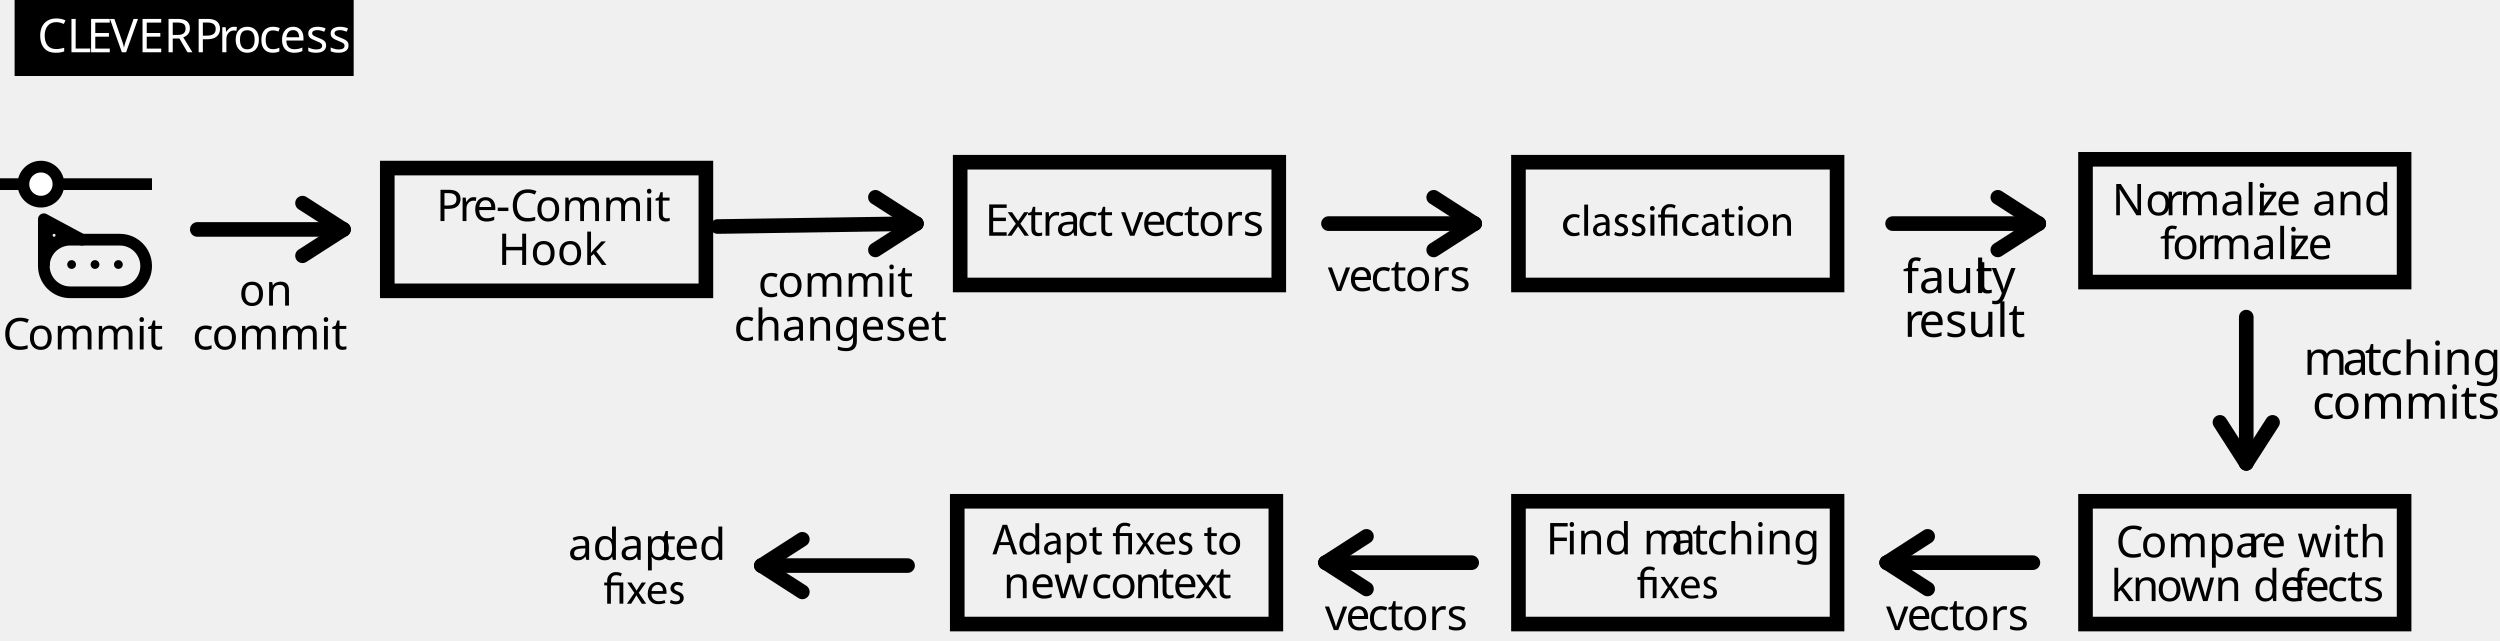
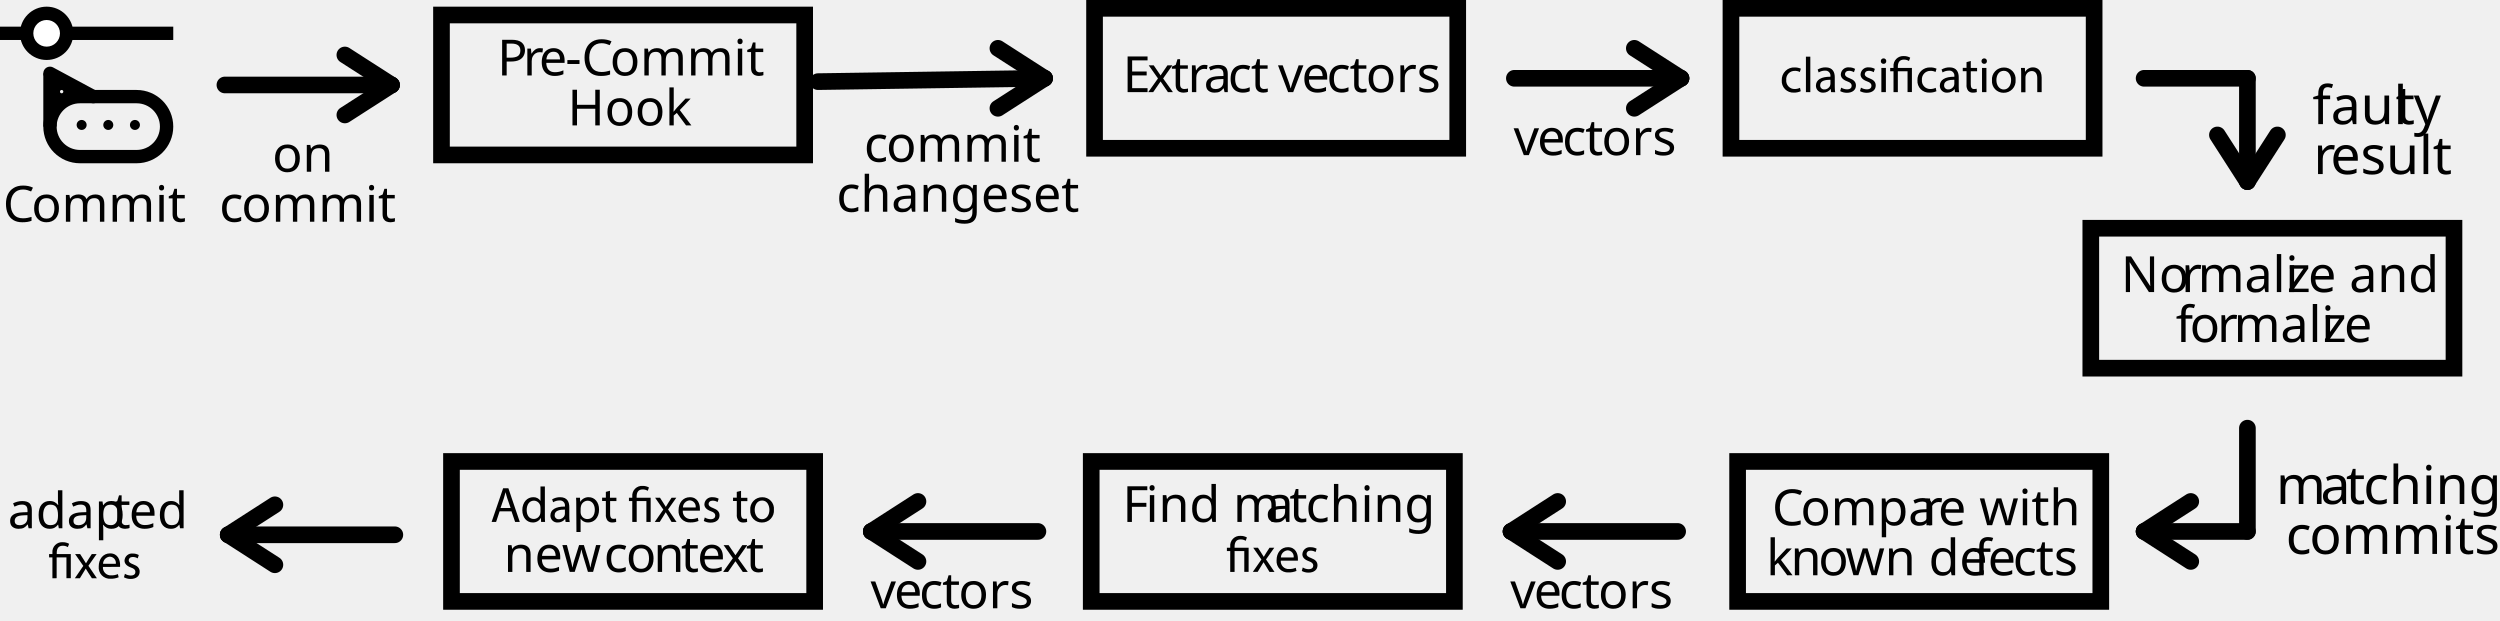
- <svg xmlns="http://www.w3.org/2000/svg" viewBox="0 0 855.31 219.3">
+ <svg xmlns="http://www.w3.org/2000/svg" viewBox="0 0 750.31 186.3">
  <defs>
-     <style>.cls-1,.cls-3,.cls-6{fill:none;stroke:#000;stroke-miterlimit:10;}.cls-1,.cls-3{stroke-width:4px;}.cls-2,.cls-23{fill:#fff;}.cls-3,.cls-6{stroke-linecap:round;}.cls-4{font-size:15px;}.cls-20,.cls-23,.cls-4,.cls-42{font-family:MyriadPro-Regular, Myriad Pro;}.cls-5{letter-spacing:-0.01em;}.cls-6{stroke-width:5px;}.cls-7{letter-spacing:-0.01em;}.cls-8{letter-spacing:-0.02em;}.cls-9{letter-spacing:-0.01em;}.cls-10{letter-spacing:0.03em;}.cls-11{letter-spacing:0.01em;}.cls-12{letter-spacing:-0.01em;}.cls-13{letter-spacing:-0.01em;}.cls-14{letter-spacing:0.01em;}.cls-15{letter-spacing:0em;}.cls-16{letter-spacing:0.01em;}.cls-17{letter-spacing:0em;}.cls-18{letter-spacing:-0.01em;}.cls-19{letter-spacing:0em;}.cls-20,.cls-23,.cls-42{font-size:16px;}.cls-21{letter-spacing:0.01em;}.cls-22{letter-spacing:-0.01em;}.cls-24{letter-spacing:-0.01em;}.cls-25{letter-spacing:-0.01em;}.cls-26{letter-spacing:0em;}.cls-27{letter-spacing:-0.01em;}.cls-28{letter-spacing:0em;}.cls-29{letter-spacing:-0.01em;}.cls-30{letter-spacing:-0.01em;}.cls-31{letter-spacing:0em;}.cls-32{letter-spacing:0em;}.cls-33{letter-spacing:0em;}.cls-34{letter-spacing:-0.01em;}.cls-35{letter-spacing:-0.01em;}.cls-36{letter-spacing:-0.01em;}.cls-37{letter-spacing:0.02em;}.cls-38{letter-spacing:-0.01em;}.cls-39{letter-spacing:0.01em;}.cls-40{letter-spacing:0em;}.cls-41{letter-spacing:-0.01em;}.cls-42{letter-spacing:-0.01em;}.cls-43{letter-spacing:0em;}.cls-44{letter-spacing:-0.03em;}.cls-45{letter-spacing:0em;}.cls-46{letter-spacing:0.01em;}.cls-47{letter-spacing:0em;}</style>
+     <style>.cls-1,.cls-3,.cls-6{fill:none;stroke:#000;stroke-miterlimit:10;}.cls-1,.cls-3{stroke-width:4px;}.cls-2{fill:#fff;}.cls-3,.cls-6{stroke-linecap:round;}.cls-4{font-size:15px;}.cls-20,.cls-37,.cls-4{font-family:MyriadPro-Regular, Myriad Pro;}.cls-5{letter-spacing:-0.01em;}.cls-6{stroke-width:5px;}.cls-7{letter-spacing:-0.01em;}.cls-8{letter-spacing:-0.02em;}.cls-9{letter-spacing:-0.01em;}.cls-10{letter-spacing:0.03em;}.cls-11{letter-spacing:0.01em;}.cls-12{letter-spacing:-0.01em;}.cls-13{letter-spacing:-0.01em;}.cls-14{letter-spacing:0.01em;}.cls-15{letter-spacing:0em;}.cls-16{letter-spacing:0.01em;}.cls-17{letter-spacing:0em;}.cls-18{letter-spacing:-0.01em;}.cls-19{letter-spacing:0em;}.cls-20,.cls-37{font-size:16px;}.cls-21{letter-spacing:0.01em;}.cls-22{letter-spacing:-0.01em;}.cls-23{letter-spacing:0em;}.cls-24{letter-spacing:-0.01em;}.cls-25{letter-spacing:-0.01em;}.cls-26{letter-spacing:0em;}.cls-27{letter-spacing:0em;}.cls-28{letter-spacing:0em;}.cls-29{letter-spacing:-0.01em;}.cls-30{letter-spacing:-0.01em;}.cls-31{letter-spacing:-0.01em;}.cls-32{letter-spacing:0.02em;}.cls-33{letter-spacing:-0.01em;}.cls-34{letter-spacing:0.01em;}.cls-35{letter-spacing:0em;}.cls-36{letter-spacing:-0.01em;}.cls-37{letter-spacing:-0.01em;}.cls-38{letter-spacing:0em;}.cls-39{letter-spacing:-0.03em;}.cls-40{letter-spacing:0em;}.cls-41{letter-spacing:0.01em;}.cls-42{letter-spacing:0em;}</style>
  </defs>
  <g id="Layer_2" data-name="Layer 2">
    <g id="Layer_3" data-name="Layer 3">
-       <line class="cls-1" y1="63" x2="52" y2="63" />
-       <path class="cls-2" d="M14,69a6,6,0,1,1,6-6,6,6,0,0,1-6,6" />
-       <path d="M14,59a4,4,0,1,1-4,4,4,4,0,0,1,4-4m0-4a8,8,0,1,0,8,8,8,8,0,0,0-8-8" />
-       <path d="M41,84a7,7,0,0,1,0,14H24a7,7,0,0,1,0-14H41m0-4H24a11,11,0,0,0,0,22H41a11,11,0,0,0,0-22" />
-       <line class="cls-1" x1="15" y1="91" x2="15" y2="75" />
-       <line class="cls-3" x1="15" y1="75" x2="28" y2="82" />
-       <circle class="cls-1" cx="18.5" cy="80.5" r="1.5" />
-       <path d="M40.5,89A1.5,1.5,0,1,0,42,90.5,1.5,1.5,0,0,0,40.5,89" />
-       <path d="M32.5,89A1.5,1.5,0,1,0,34,90.5,1.5,1.5,0,0,0,32.5,89" />
-       <path d="M24.5,89A1.5,1.5,0,1,0,26,90.5,1.5,1.5,0,0,0,24.5,89" />
-       <text class="cls-4" transform="translate(0.87 119.55)">
+       <line class="cls-1" y1="10" x2="52" y2="10" />
+       <path class="cls-2" d="M14,16a6,6,0,1,1,6-6,6,6,0,0,1-6,6" />
+       <path d="M14,6a4,4,0,1,1-4,4,4,4,0,0,1,4-4m0-4a8,8,0,1,0,8,8,8,8,0,0,0-8-8" />
+       <path d="M41,31a7,7,0,0,1,0,14H24a7,7,0,0,1,0-14H41m0-4H24a11,11,0,0,0,0,22H41a11,11,0,0,0,0-22" />
+       <line class="cls-1" x1="15" y1="38" x2="15" y2="22" />
+       <line class="cls-3" x1="15" y1="22" x2="28" y2="29" />
+       <circle class="cls-1" cx="18.5" cy="27.5" r="1.5" />
+       <path d="M40.5,36A1.5,1.5,0,1,0,42,37.5,1.5,1.5,0,0,0,40.5,36" />
+       <path d="M32.5,36A1.5,1.5,0,1,0,34,37.5,1.5,1.5,0,0,0,32.5,36" />
+       <path d="M24.5,36A1.5,1.5,0,1,0,26,37.5,1.5,1.5,0,0,0,24.5,36" />
+       <text class="cls-4" transform="translate(0.87 66.55)">
        <tspan class="cls-5">C</tspan>
        <tspan x="8.55" y="0">ommit</tspan>
      </text>
-       <path d="M239,97H135V60H239Zm5-42H130v47H244Z" />
-       <line class="cls-6" x1="117.5" y1="78.5" x2="67.5" y2="78.5" />
-       <line class="cls-6" x1="103.5" y1="69.5" x2="117.5" y2="78.5" />
-       <line class="cls-6" x1="103.5" y1="87.5" x2="117.5" y2="78.5" />
-       <text class="cls-4" transform="translate(81.72 104.55)">on </text>
-       <text class="cls-4" transform="translate(65.82 119.55)">
+       <path d="M239,44H135V7H239Zm5-42H130V49H244Z" />
+       <line class="cls-6" x1="117.5" y1="25.5" x2="67.5" y2="25.5" />
+       <line class="cls-6" x1="103.5" y1="16.5" x2="117.5" y2="25.5" />
+       <line class="cls-6" x1="103.5" y1="34.5" x2="117.5" y2="25.5" />
+       <text class="cls-4" transform="translate(81.72 51.55)">on </text>
+       <text class="cls-4" transform="translate(65.82 66.55)">
        <tspan class="cls-7">c</tspan>
        <tspan x="6.63" y="0">ommit</tspan>
      </text>
-       <text class="cls-4" transform="translate(149.25 75.64)">
+       <text class="cls-4" transform="translate(149.25 22.64)">
        <tspan class="cls-8">P</tspan>
        <tspan class="cls-9" x="7.74" y="0">r</tspan>
        <tspan class="cls-10" x="12.51" y="0">e</tspan>
        <tspan class="cls-11" x="20.44" y="0">-</tspan>
        <tspan class="cls-12" x="25.26" y="0">C</tspan>
        <tspan x="33.79" y="0">ommit </tspan>
      </text>
-       <text class="cls-4" transform="translate(170.36 90.64)">Hook</text>
-       <path d="M435,95H331V58H435Zm5-42H326v47H440Z" />
-       <line class="cls-6" x1="313.5" y1="76.5" x2="245.5" y2="77.5" />
-       <line class="cls-6" x1="299.5" y1="67.5" x2="313.5" y2="76.5" />
-       <line class="cls-6" x1="299.5" y1="85.5" x2="313.5" y2="76.5" />
-       <text class="cls-4" transform="translate(259.32 101.55)">
+       <text class="cls-4" transform="translate(170.36 37.64)">Hook</text>
+       <path d="M435,42H331V5H435Zm5-42H326V47H440Z" />
+       <line class="cls-6" x1="313.5" y1="23.5" x2="245.5" y2="24.5" />
+       <line class="cls-6" x1="299.5" y1="14.5" x2="313.5" y2="23.5" />
+       <line class="cls-6" x1="299.5" y1="32.5" x2="313.5" y2="23.5" />
+       <text class="cls-4" transform="translate(259.32 48.55)">
        <tspan class="cls-13">c</tspan>
        <tspan x="6.65" y="0">ommit </tspan>
      </text>
-       <text class="cls-4" transform="translate(251.04 116.55)">changeset</text>
-       <text class="cls-4" transform="translate(336.97 80.65)">E<tspan class="cls-14" x="7.38" y="0">x</tspan>
+       <text class="cls-4" transform="translate(251.04 63.55)">changeset</text>
+       <text class="cls-4" transform="translate(336.97 27.65)">E<tspan class="cls-14" x="7.38" y="0">x</tspan>
        <tspan x="14.5" y="0">t</tspan>
        <tspan class="cls-15" x="19.47" y="0">r</tspan>
        <tspan x="24.31" y="0">a</tspan>
        <tspan class="cls-16" x="31.54" y="0">c</tspan>
        <tspan class="cls-17" x="38.44" y="0">t </tspan>
        <tspan class="cls-18" x="46.59" y="0">v</tspan>
        <tspan class="cls-17" x="53.67" y="0">e</tspan>
        <tspan class="cls-14" x="61.18" y="0">c</tspan>
        <tspan class="cls-13" x="68.08" y="0">t</tspan>
        <tspan class="cls-17" x="72.97" y="0">ors</tspan>
      </text>
-       <path d="M626,95H522V58H626Zm5-42H517v47H631Z" />
-       <line class="cls-6" x1="504.5" y1="76.5" x2="454.5" y2="76.5" />
-       <line class="cls-6" x1="490.5" y1="67.5" x2="504.5" y2="76.5" />
-       <line class="cls-6" x1="490.5" y1="85.5" x2="504.5" y2="76.5" />
-       <text class="cls-4" transform="translate(454.28 99.55)">
+       <path d="M626,42H522V5H626Zm5-42H517V47H631Z" />
+       <line class="cls-6" x1="504.5" y1="23.5" x2="454.5" y2="23.5" />
+       <line class="cls-6" x1="490.5" y1="14.5" x2="504.5" y2="23.5" />
+       <line class="cls-6" x1="490.5" y1="32.5" x2="504.5" y2="23.5" />
+       <text class="cls-4" transform="translate(454.28 46.55)">
        <tspan class="cls-18">v</tspan>
        <tspan class="cls-17" x="7.08" y="0">e</tspan>
        <tspan class="cls-16" x="14.59" y="0">c</tspan>
        <tspan class="cls-19" x="21.49" y="0">t</tspan>
        <tspan x="26.38" y="0">ors</tspan>
      </text>
-       <path d="M540.45,80.38a4.87,4.87,0,0,1-2.08.42,3.46,3.46,0,0,1-3.62-3.71,3.69,3.69,0,0,1,3.9-3.85,4.42,4.42,0,0,1,1.83.37l-.3,1a3.08,3.08,0,0,0-1.53-.34,2.74,2.74,0,0,0,0,5.46,3.75,3.75,0,0,0,1.61-.36ZM542,70h1.32V80.65H542Zm7.55,10.65-.1-.92h-.05a2.69,2.69,0,0,1-2.22,1.08A2.06,2.06,0,0,1,545,78.73c0-1.76,1.55-2.72,4.36-2.7v-.15a1.5,1.5,0,0,0-1.65-1.68,3.6,3.6,0,0,0-1.89.54l-.3-.87a4.5,4.5,0,0,1,2.38-.65c2.22,0,2.76,1.52,2.76,3v2.72a10.26,10.26,0,0,0,.12,1.74Zm-.19-3.71c-1.44,0-3.08.23-3.08,1.64a1.17,1.17,0,0,0,1.25,1.26,1.8,1.8,0,0,0,1.75-1.22,1.2,1.2,0,0,0,.08-.42Zm3.22,2.36a3.51,3.51,0,0,0,1.74.52c1,0,1.41-.48,1.41-1.08s-.37-1-1.35-1.33c-1.3-.47-1.91-1.19-1.91-2.06a2.23,2.23,0,0,1,2.5-2.13,3.6,3.6,0,0,1,1.78.45l-.33,1a2.81,2.81,0,0,0-1.48-.42c-.78,0-1.22.45-1.22,1s.44.87,1.38,1.23c1.26.48,1.91,1.11,1.91,2.19,0,1.28-1,2.18-2.72,2.18a4.15,4.15,0,0,1-2-.5Zm5.94,0a3.51,3.51,0,0,0,1.74.52c1,0,1.41-.48,1.41-1.08s-.37-1-1.35-1.33c-1.3-.47-1.92-1.19-1.92-2.06a2.24,2.24,0,0,1,2.51-2.13,3.6,3.6,0,0,1,1.78.45l-.33,1a2.81,2.81,0,0,0-1.48-.42c-.78,0-1.22.45-1.22,1s.44.87,1.38,1.23c1.26.48,1.91,1.11,1.91,2.19,0,1.28-1,2.18-2.72,2.18a4.15,4.15,0,0,1-2-.5Zm7.59-8a.77.77,0,0,1-.84.81.78.78,0,0,1-.79-.81.8.8,0,0,1,.82-.83A.78.78,0,0,1,566.11,71.35Zm-1.47,9.3V73.39H566v7.26Zm3.65,0V74.39h-1v-1h1V73a2.91,2.91,0,0,1,3.16-3.17,3.65,3.65,0,0,1,1.85.48l-.38,1a2.71,2.71,0,0,0-1.53-.42c-1.39,0-1.8,1-1.8,2.13v.36h4.22v7.26H572.5V74.39h-2.91v6.26Zm12.88-.27a4.83,4.83,0,0,1-2.08.42,3.46,3.46,0,0,1-3.62-3.71,3.69,3.69,0,0,1,3.9-3.85,4.42,4.42,0,0,1,1.83.37l-.3,1a3.05,3.05,0,0,0-1.53-.34,2.74,2.74,0,0,0,0,5.46,3.84,3.84,0,0,0,1.62-.36Zm5.57.27-.11-.92h0a2.72,2.72,0,0,1-2.22,1.08,2.06,2.06,0,0,1-2.22-2.08c0-1.76,1.56-2.72,4.36-2.7v-.15a1.49,1.49,0,0,0-1.65-1.68,3.63,3.63,0,0,0-1.89.54l-.3-.87a4.51,4.51,0,0,1,2.39-.65c2.22,0,2.76,1.52,2.76,3v2.72a10.26,10.26,0,0,0,.12,1.74Zm-.2-3.71c-1.44,0-3.07.23-3.07,1.64a1.17,1.17,0,0,0,1.24,1.26,1.81,1.81,0,0,0,1.76-1.22,1.48,1.48,0,0,0,.07-.42Zm4.94-5.64v2.09h1.89v1h-1.89v3.92c0,.9.25,1.41,1,1.41a3.13,3.13,0,0,0,.76-.09l.06,1a3.32,3.32,0,0,1-1.17.18,1.82,1.82,0,0,1-1.42-.56,2.66,2.66,0,0,1-.51-1.89v-4h-1.13v-1h1.13V71.65Zm4.84,0a.77.77,0,0,1-.84.81.78.78,0,0,1-.79-.81.8.8,0,0,1,.82-.83A.78.78,0,0,1,596.32,71.35Zm-1.47,9.3V73.39h1.32v7.26ZM604.93,77a3.55,3.55,0,0,1-3.61,3.85,3.45,3.45,0,0,1-3.48-3.73,3.55,3.55,0,0,1,3.6-3.86A3.44,3.44,0,0,1,604.93,77Zm-5.76.07c0,1.59.92,2.79,2.21,2.79s2.2-1.18,2.2-2.82c0-1.23-.61-2.79-2.17-2.79S599.17,75.65,599.17,77Zm7.43-1.68c0-.75,0-1.36-.06-2h1.17l.07,1.2h0a2.67,2.67,0,0,1,2.4-1.37c1,0,2.57.6,2.57,3.09v4.34h-1.32V76.46c0-1.17-.44-2.14-1.68-2.14a1.94,1.94,0,0,0-1.86,2v4.37H606.6Z" />
-       <line class="cls-6" x1="697.5" y1="76.5" x2="647.5" y2="76.5" />
-       <line class="cls-6" x1="683.5" y1="67.5" x2="697.5" y2="76.5" />
-       <line class="cls-6" x1="683.5" y1="85.5" x2="697.5" y2="76.5" />
-       <text class="cls-20" transform="translate(651.02 100.26)">faul<tspan class="cls-21" x="24.98" y="0">t</tspan>
+       <path d="M540.45,27.38a4.87,4.87,0,0,1-2.08.42,3.46,3.46,0,0,1-3.62-3.71,3.69,3.69,0,0,1,3.9-3.85,4.42,4.42,0,0,1,1.83.37l-.3,1a3.08,3.08,0,0,0-1.53-.34A2.51,2.51,0,0,0,536.09,24a2.49,2.49,0,0,0,2.52,2.72,3.75,3.75,0,0,0,1.61-.36ZM542,17h1.32V27.65H542Zm7.55,10.65-.1-.92h-.05a2.69,2.69,0,0,1-2.22,1.08A2.06,2.06,0,0,1,545,25.73c0-1.76,1.55-2.72,4.36-2.7v-.15a1.5,1.5,0,0,0-1.65-1.68,3.6,3.6,0,0,0-1.89.54l-.3-.87a4.5,4.5,0,0,1,2.38-.65c2.22,0,2.76,1.52,2.76,3v2.72a10.26,10.26,0,0,0,.12,1.74Zm-.19-3.71c-1.44,0-3.08.23-3.08,1.64a1.17,1.17,0,0,0,1.25,1.26,1.8,1.8,0,0,0,1.75-1.22,1.2,1.2,0,0,0,.08-.42Zm3.22,2.36a3.51,3.51,0,0,0,1.74.52c1,0,1.41-.48,1.41-1.08s-.37-1-1.35-1.33c-1.3-.47-1.91-1.19-1.91-2.06a2.23,2.23,0,0,1,2.5-2.13,3.6,3.6,0,0,1,1.78.45l-.33,1a2.81,2.81,0,0,0-1.48-.42c-.78,0-1.22.45-1.22,1s.44.87,1.38,1.23c1.26.48,1.91,1.11,1.91,2.19,0,1.28-1,2.18-2.72,2.18a4.15,4.15,0,0,1-2-.5Zm5.94,0a3.51,3.51,0,0,0,1.74.52c1,0,1.41-.48,1.41-1.08s-.37-1-1.35-1.33c-1.3-.47-1.92-1.19-1.92-2.06a2.24,2.24,0,0,1,2.51-2.13,3.6,3.6,0,0,1,1.78.45l-.33,1a2.81,2.81,0,0,0-1.48-.42c-.78,0-1.22.45-1.22,1s.44.87,1.38,1.23c1.26.48,1.91,1.11,1.91,2.19,0,1.28-1,2.18-2.72,2.18a4.15,4.15,0,0,1-2-.5Zm7.59-7.95a.77.77,0,0,1-.84.81.78.78,0,0,1-.79-.81.8.8,0,0,1,.82-.83A.78.78,0,0,1,566.11,18.35Zm-1.47,9.3V20.39H566v7.26Zm3.65,0V21.39h-1v-1h1V20a2.91,2.91,0,0,1,3.16-3.17,3.65,3.65,0,0,1,1.85.48l-.38,1a2.71,2.71,0,0,0-1.53-.42c-1.39,0-1.8,1-1.8,2.13v.36h4.22v7.26H572.5V21.39h-2.91v6.26Zm12.88-.27a4.83,4.83,0,0,1-2.08.42,3.46,3.46,0,0,1-3.62-3.71,3.69,3.69,0,0,1,3.9-3.85,4.42,4.42,0,0,1,1.83.37l-.3,1a3.05,3.05,0,0,0-1.53-.34A2.51,2.51,0,0,0,576.81,24a2.49,2.49,0,0,0,2.52,2.72,3.84,3.84,0,0,0,1.62-.36Zm5.57.27-.11-.92h0a2.72,2.72,0,0,1-2.22,1.08,2.06,2.06,0,0,1-2.22-2.08c0-1.76,1.56-2.72,4.36-2.7v-.15a1.49,1.49,0,0,0-1.65-1.68,3.63,3.63,0,0,0-1.89.54l-.3-.87a4.51,4.51,0,0,1,2.39-.65c2.22,0,2.76,1.52,2.76,3v2.72a10.26,10.26,0,0,0,.12,1.74Zm-.2-3.71c-1.44,0-3.07.23-3.07,1.64a1.17,1.17,0,0,0,1.24,1.26,1.81,1.81,0,0,0,1.76-1.22,1.48,1.48,0,0,0,.07-.42Zm4.94-5.64v2.09h1.89v1h-1.89v3.92c0,.9.25,1.41,1,1.41a3.13,3.13,0,0,0,.76-.09l.06,1a3.32,3.32,0,0,1-1.17.18,1.82,1.82,0,0,1-1.42-.56,2.66,2.66,0,0,1-.51-1.89v-4h-1.13v-1h1.13V18.65Zm4.84.05a.77.77,0,0,1-.84.81.78.78,0,0,1-.79-.81.8.8,0,0,1,.82-.83A.78.78,0,0,1,596.32,18.35Zm-1.47,9.3V20.39h1.32v7.26ZM604.93,24a3.55,3.55,0,0,1-3.61,3.85,3.45,3.45,0,0,1-3.48-3.73,3.55,3.55,0,0,1,3.6-3.86A3.44,3.44,0,0,1,604.93,24Zm-5.76.07c0,1.59.92,2.79,2.21,2.79s2.2-1.18,2.2-2.82c0-1.23-.61-2.79-2.17-2.79S599.17,22.65,599.17,24Zm7.43-1.68c0-.75,0-1.36-.06-2h1.17l.07,1.2h0a2.67,2.67,0,0,1,2.4-1.37c1,0,2.57.6,2.57,3.09v4.34h-1.32V23.46c0-1.17-.44-2.14-1.68-2.14a1.94,1.94,0,0,0-1.86,2v4.37H606.6Z" />
+       <text class="cls-20" transform="translate(694.02 37.26)">faul<tspan class="cls-21" x="24.98" y="0">t</tspan>
        <tspan x="30.4" y="0">y </tspan>
      </text>
-       <text class="cls-20" transform="translate(651.34 115.25)">
+       <text class="cls-20" transform="translate(694.34 52.25)">
        <tspan class="cls-22">r</tspan>
        <tspan x="5.09" y="0">esult</tspan>
      </text>
-       <rect x="5" width="116" height="26" />
-       <text class="cls-23" transform="translate(12.79 17.89)">CL<tspan class="cls-21" x="16.83" y="0">E</tspan>
-         <tspan x="24.83" y="0">VER </tspan>
-         <tspan class="cls-24" x="53.63" y="0">P</tspan>
-         <tspan class="cls-25" x="61.9" y="0">r</tspan>
-         <tspan class="cls-26" x="66.97" y="0">o</tspan>
-         <tspan class="cls-27" x="75.76" y="0">c</tspan>
-         <tspan class="cls-26" x="82.83" y="0">ess</tspan>
-       </text>
-       <path d="M820,94H716V57H820Zm5-42H711V99H825Z" />
-       <text class="cls-4" transform="translate(722.56 73.65)">No<tspan class="cls-28" x="18.1" y="0">r</tspan>
+       <path d="M734,108H630V71H734Zm5-42H625v47H739Z" />
+       <text class="cls-4" transform="translate(636.56 87.65)">No<tspan class="cls-23" x="18.1" y="0">r</tspan>
        <tspan x="23.05" y="0">mali</tspan>
-         <tspan class="cls-29" x="49.84" y="0">z</tspan>
+         <tspan class="cls-24" x="49.84" y="0">z</tspan>
        <tspan x="56.16" y="0">e and </tspan>
      </text>
-       <text class="cls-4" transform="translate(739 88.65)">
-         <tspan class="cls-30">f</tspan>
-         <tspan class="cls-31" x="4.2" y="0">o</tspan>
-         <tspan class="cls-32" x="12.43" y="0">r</tspan>
-         <tspan class="cls-33" x="17.4" y="0">mali</tspan>
-         <tspan class="cls-34" x="44.19" y="0">z</tspan>
+       <text class="cls-4" transform="translate(653 102.65)">
+         <tspan class="cls-25">f</tspan>
+         <tspan class="cls-26" x="4.2" y="0">o</tspan>
+         <tspan class="cls-27" x="12.43" y="0">r</tspan>
+         <tspan class="cls-28" x="17.4" y="0">mali</tspan>
+         <tspan class="cls-29" x="44.19" y="0">z</tspan>
        <tspan x="50.52" y="0">e</tspan>
      </text>
-       <path d="M820,211H716V174H820Zm5-42H711v47H825Z" />
-       <text class="cls-4" transform="translate(723.83 190.65)">
-         <tspan class="cls-35">C</tspan>
+       <path d="M628,178H524V141H628Zm5-42H519v47H633Z" />
+       <text class="cls-4" transform="translate(531.83 157.65)">
+         <tspan class="cls-30">C</tspan>
        <tspan x="8.55" y="0">ompa</tspan>
-         <tspan class="cls-36" x="45.06" y="0">r</tspan>
-         <tspan class="cls-33" x="49.83" y="0">e with </tspan>
+         <tspan class="cls-31" x="45.06" y="0">r</tspan>
+         <tspan class="cls-28" x="49.83" y="0">e with </tspan>
      </text>
-       <text class="cls-4" transform="translate(722.11 205.65)">
-         <tspan class="cls-37">k</tspan>
+       <text class="cls-4" transform="translate(530.11 172.65)">
+         <tspan class="cls-32">k</tspan>
        <tspan x="7.29" y="0">n</tspan>
-         <tspan class="cls-38" x="15.62" y="0">o</tspan>
+         <tspan class="cls-33" x="15.62" y="0">o</tspan>
        <tspan x="23.76" y="0">wn de</tspan>
-         <tspan class="cls-30" x="62.28" y="0">f</tspan>
+         <tspan class="cls-25" x="62.28" y="0">f</tspan>
        <tspan x="66.48" y="0">e</tspan>
-         <tspan class="cls-39" x="73.99" y="0">c</tspan>
+         <tspan class="cls-34" x="73.99" y="0">c</tspan>
        <tspan x="80.91" y="0">ts</tspan>
      </text>
-       <line class="cls-6" x1="768.5" y1="158.5" x2="768.5" y2="108.5" />
-       <line class="cls-6" x1="777.5" y1="144.5" x2="768.5" y2="158.5" />
-       <line class="cls-6" x1="759.5" y1="144.5" x2="768.5" y2="158.5" />
-       <text class="cls-20" transform="translate(788.1 128.26)">m<tspan class="cls-40" x="13.34" y="0">a</tspan>
-         <tspan class="cls-41" x="20.99" y="0">t</tspan>
+       <text class="cls-20" transform="translate(683.1 151.26)">m<tspan class="cls-35" x="13.34" y="0">a</tspan>
+         <tspan class="cls-36" x="20.99" y="0">t</tspan>
        <tspan x="26.21" y="0">ching </tspan>
      </text>
-       <text class="cls-42" transform="translate(791.04 143.25)">c<tspan class="cls-43" x="7.07" y="0">ommits</tspan>
+       <text class="cls-37" transform="translate(686.04 166.25)">c<tspan class="cls-38" x="7.07" y="0">ommits</tspan>
      </text>
-       <path d="M626,211H522V174H626Zm5-42H517v47H631Z" />
-       <text class="cls-4" transform="translate(528.9 189.65)">
-         <tspan class="cls-44">F</tspan>
+       <path d="M434,178H330V141H434Zm5-42H325v47H439Z" />
+       <text class="cls-4" transform="translate(336.9 156.65)">
+         <tspan class="cls-39">F</tspan>
        <tspan x="6.92" y="0">ind m</tspan>
-         <tspan class="cls-45" x="42.9" y="0">a</tspan>
+         <tspan class="cls-40" x="42.9" y="0">a</tspan>
        <tspan class="cls-19" x="50.08" y="0">t</tspan>
        <tspan x="54.97" y="0">ching </tspan>
      </text>
-       <path d="M561.22,204.65v-6.26h-1v-1h1V197a2.92,2.92,0,0,1,3.17-3.17,3.61,3.61,0,0,1,1.84.48l-.37,1a2.76,2.76,0,0,0-1.53-.42c-1.4,0-1.8,1-1.8,2.13v.36h4.21v7.26h-1.3v-6.26h-2.91v6.26Zm8.33-7.26,1,1.56c.27.4.5.78.74,1.18h0c.24-.43.48-.81.72-1.2l1-1.54h1.43l-2.48,3.51,2.55,3.75h-1.5L572,203c-.29-.42-.53-.82-.78-1.26h0c-.24.44-.5.83-.77,1.26l-1.05,1.64H568l2.58-3.71-2.46-3.55Zm6.84,3.87a2.33,2.33,0,0,0,2.49,2.52,4.71,4.71,0,0,0,2-.38l.23.95a5.89,5.89,0,0,1-2.41.45,3.37,3.37,0,0,1-3.57-3.66c0-2.19,1.29-3.92,3.4-3.92,2.37,0,3,2.09,3,3.42a4.15,4.15,0,0,1,0,.62Zm3.87-.95a1.88,1.88,0,0,0-1.83-2.14,2.19,2.19,0,0,0-2,2.14Zm2.73,3a3.51,3.51,0,0,0,1.74.52c1,0,1.41-.48,1.41-1.08s-.38-1-1.35-1.33c-1.31-.47-1.92-1.19-1.92-2.06a2.23,2.23,0,0,1,2.5-2.13,3.64,3.64,0,0,1,1.79.45l-.33,1a2.85,2.85,0,0,0-1.49-.42c-.78,0-1.21.45-1.21,1s.43.87,1.38,1.23c1.26.48,1.9,1.11,1.9,2.19,0,1.28-1,2.18-2.71,2.18a4.13,4.13,0,0,1-2-.5Z" />
-       <line class="cls-6" x1="645.5" y1="192.5" x2="695.5" y2="192.5" />
-       <line class="cls-6" x1="659.5" y1="201.5" x2="645.5" y2="192.5" />
-       <line class="cls-6" x1="659.5" y1="183.5" x2="645.5" y2="192.5" />
-       <text class="cls-4" transform="translate(645.27 215.55)">
+       <path d="M369.22,171.65v-6.26h-1v-1h1V164a2.92,2.92,0,0,1,3.17-3.17,3.61,3.61,0,0,1,1.84.48l-.37,1a2.76,2.76,0,0,0-1.53-.42c-1.4,0-1.8,1-1.8,2.13v.36h4.21v7.26h-1.3v-6.26h-2.91v6.26Zm8.33-7.26,1,1.56c.27.4.5.78.74,1.18h0c.24-.43.48-.81.72-1.2l1-1.54h1.43l-2.48,3.51,2.55,3.75h-1.5L380,170c-.29-.42-.53-.82-.78-1.26h0c-.24.44-.5.83-.77,1.26l-1,1.64H376l2.58-3.71-2.46-3.55Zm6.84,3.87a2.33,2.33,0,0,0,2.49,2.52,4.71,4.71,0,0,0,2-.38l.23.95a5.89,5.89,0,0,1-2.41.45,3.37,3.37,0,0,1-3.57-3.66c0-2.19,1.29-3.92,3.4-3.92,2.37,0,3,2.09,3,3.42a4.15,4.15,0,0,1,0,.62Zm3.87-.95a1.88,1.88,0,0,0-1.83-2.14,2.19,2.19,0,0,0-2,2.14Zm2.73,3a3.51,3.51,0,0,0,1.74.52c1,0,1.41-.48,1.41-1.08s-.38-1-1.35-1.33c-1.31-.47-1.92-1.19-1.92-2.06a2.23,2.23,0,0,1,2.5-2.13,3.64,3.64,0,0,1,1.79.45l-.33,1a2.85,2.85,0,0,0-1.49-.42c-.78,0-1.21.45-1.21,1s.43.87,1.38,1.23c1.26.48,1.9,1.11,1.9,2.19,0,1.28-1,2.18-2.71,2.18a4.13,4.13,0,0,1-2-.5Z" />
+       <line class="cls-6" x1="453.5" y1="159.5" x2="503.5" y2="159.5" />
+       <line class="cls-6" x1="467.5" y1="168.5" x2="453.5" y2="159.5" />
+       <line class="cls-6" x1="467.5" y1="150.5" x2="453.5" y2="159.5" />
+       <text class="cls-4" transform="translate(453.27 182.55)">
        <tspan class="cls-9">v</tspan>
        <tspan x="7.08" y="0">e</tspan>
-         <tspan class="cls-46" x="14.59" y="0">c</tspan>
+         <tspan class="cls-41" x="14.59" y="0">c</tspan>
        <tspan class="cls-13" x="21.5" y="0">t</tspan>
-         <tspan class="cls-31" x="26.38" y="0">ors</tspan>
+         <tspan class="cls-26" x="26.38" y="0">ors</tspan>
      </text>
-       <path d="M434,211H330V174H434Zm5-42H325v47H439Z" />
-       <path d="M341.94,186.47l-1.05,3.18h-1.35L343,179.54h1.58L348,189.65h-1.4l-1.08-3.18Zm3.31-1-1-2.91c-.22-.66-.37-1.26-.52-1.85h0c-.15.6-.32,1.22-.51,1.83l-1,2.93ZM355.53,179v8.77c0,.65,0,1.38.06,1.88H354.4l-.06-1.26h0a2.67,2.67,0,0,1-2.47,1.42c-1.76,0-3.11-1.48-3.11-3.69,0-2.41,1.49-3.9,3.26-3.9a2.44,2.44,0,0,1,2.19,1.11h0V179Zm-1.32,6.34a2.57,2.57,0,0,0-.06-.55,2,2,0,0,0-1.91-1.53c-1.36,0-2.17,1.2-2.17,2.8s.72,2.69,2.14,2.69a2,2,0,0,0,1.94-1.58,2.56,2.56,0,0,0,.06-.57Zm7.53,4.31-.11-.92h0a2.72,2.72,0,0,1-2.22,1.08,2.06,2.06,0,0,1-2.22-2.08c0-1.76,1.56-2.72,4.36-2.7v-.15a1.49,1.49,0,0,0-1.65-1.68,3.63,3.63,0,0,0-1.89.54l-.3-.87a4.51,4.51,0,0,1,2.39-.65c2.22,0,2.76,1.52,2.76,3v2.72a10.26,10.26,0,0,0,.12,1.74Zm-.2-3.71c-1.44,0-3.07.23-3.07,1.64a1.17,1.17,0,0,0,1.24,1.26,1.81,1.81,0,0,0,1.76-1.22,1.48,1.48,0,0,0,.07-.42Zm3.41-1.18c0-.93,0-1.68-.06-2.37h1.18l.06,1.24h0a2.87,2.87,0,0,1,2.58-1.41c1.76,0,3.08,1.49,3.08,3.69,0,2.61-1.59,3.9-3.3,3.9a2.56,2.56,0,0,1-2.24-1.14h0v4H365Zm1.3,1.93a2.87,2.87,0,0,0,.06.54,2,2,0,0,0,2,1.55c1.4,0,2.21-1.14,2.21-2.81,0-1.45-.77-2.7-2.16-2.7a2.12,2.12,0,0,0-2,1.64,2.34,2.34,0,0,0-.09.54Zm8.82-6.39v2.09H377v1h-1.89v3.92c0,.9.26,1.41,1,1.41a3.22,3.22,0,0,0,.77-.09l.06,1a3.37,3.37,0,0,1-1.17.18,1.84,1.84,0,0,1-1.43-.56,2.71,2.71,0,0,1-.51-1.89v-4h-1.12v-1h1.12v-1.74Zm6.69,9.35v-6.26h-1v-1h1V182a2.92,2.92,0,0,1,3.17-3.17,3.61,3.61,0,0,1,1.84.48l-.37,1a2.76,2.76,0,0,0-1.53-.42c-1.4,0-1.8,1-1.8,2.13v.36h4.21v7.26H386v-6.26h-2.91v6.26Zm8.33-7.26,1,1.56c.27.4.5.78.74,1.18h0c.24-.43.48-.81.72-1.2l1-1.54h1.42l-2.47,3.51,2.55,3.75h-1.5L392.58,188c-.29-.42-.53-.82-.78-1.26h0c-.24.44-.5.83-.77,1.26L390,189.65H388.5l2.58-3.71-2.46-3.55Zm6.83,3.87a2.33,2.33,0,0,0,2.49,2.52,4.73,4.73,0,0,0,2-.38l.23.95a5.91,5.91,0,0,1-2.42.45,3.37,3.37,0,0,1-3.57-3.66c0-2.19,1.29-3.92,3.41-3.92,2.37,0,3,2.09,3,3.42a4.15,4.15,0,0,1-.05.62Zm3.87-.95a1.87,1.87,0,0,0-1.83-2.14,2.18,2.18,0,0,0-2,2.14Zm2.73,3a3.51,3.51,0,0,0,1.74.52c1,0,1.41-.48,1.41-1.08s-.37-1-1.35-1.33c-1.3-.47-1.92-1.19-1.92-2.06a2.24,2.24,0,0,1,2.51-2.13,3.6,3.6,0,0,1,1.78.45l-.33,1a2.81,2.81,0,0,0-1.48-.42c-.78,0-1.22.45-1.22,1s.44.87,1.38,1.23c1.26.48,1.91,1.11,1.91,2.19,0,1.28-1,2.18-2.72,2.18a4.15,4.15,0,0,1-2-.5Zm10.89-8v2.09h1.89v1h-1.89v3.92c0,.9.26,1.41,1,1.41a3.22,3.22,0,0,0,.77-.09l.06,1a3.37,3.37,0,0,1-1.17.18,1.84,1.84,0,0,1-1.43-.56,2.71,2.71,0,0,1-.51-1.89v-4H412v-1h1.12v-1.74Zm9.86,5.66a3.55,3.55,0,0,1-3.62,3.85,3.45,3.45,0,0,1-3.48-3.73,3.55,3.55,0,0,1,3.6-3.86A3.44,3.44,0,0,1,424.27,186Zm-5.76.07c0,1.59.91,2.79,2.2,2.79s2.21-1.18,2.21-2.82c0-1.23-.62-2.79-2.18-2.79S418.51,184.65,418.51,186Z" />
-       <text class="cls-4" transform="translate(343.18 204.65)">new <tspan class="cls-19" x="30.06" y="0">c</tspan>
+       <path d="M242,178H138V141H242Zm5-42H133v47H247Z" />
+       <path d="M149.94,153.47l-1.05,3.18h-1.35L151,146.54h1.58L156,156.65h-1.4l-1.08-3.18Zm3.31-1-1-2.91c-.22-.66-.37-1.26-.52-1.85h0c-.15.6-.32,1.22-.51,1.83l-1,2.93ZM163.53,146v8.77c0,.65,0,1.38.06,1.88H162.4l-.06-1.26h0a2.67,2.67,0,0,1-2.47,1.42c-1.76,0-3.11-1.48-3.11-3.69,0-2.41,1.49-3.9,3.26-3.9a2.44,2.44,0,0,1,2.19,1.11h0V146Zm-1.32,6.34a2.57,2.57,0,0,0-.06-.55,2,2,0,0,0-1.91-1.53c-1.36,0-2.17,1.2-2.17,2.8s.72,2.69,2.14,2.69a2,2,0,0,0,1.94-1.58,2.56,2.56,0,0,0,.06-.57Zm7.53,4.31-.11-.92h0a2.72,2.72,0,0,1-2.22,1.08,2.06,2.06,0,0,1-2.22-2.08c0-1.76,1.56-2.72,4.36-2.7v-.15a1.49,1.49,0,0,0-1.65-1.68,3.63,3.63,0,0,0-1.89.54l-.3-.87a4.51,4.51,0,0,1,2.39-.65c2.22,0,2.76,1.52,2.76,3v2.72a10.26,10.26,0,0,0,.12,1.74Zm-.2-3.71c-1.44,0-3.07.23-3.07,1.64a1.17,1.17,0,0,0,1.24,1.26,1.81,1.81,0,0,0,1.76-1.22,1.48,1.48,0,0,0,.07-.42Zm3.41-1.18c0-.93,0-1.68-.06-2.37h1.18l.06,1.24h0a2.87,2.87,0,0,1,2.58-1.41c1.76,0,3.08,1.49,3.08,3.69,0,2.61-1.59,3.9-3.3,3.9a2.56,2.56,0,0,1-2.24-1.14h0v4H173Zm1.3,1.93a2.87,2.87,0,0,0,.06.54,2,2,0,0,0,2,1.55c1.4,0,2.21-1.14,2.21-2.81,0-1.45-.77-2.7-2.16-2.7a2.12,2.12,0,0,0-2,1.64,2.34,2.34,0,0,0-.09.54Zm8.82-6.39v2.09H185v1h-1.89v3.92c0,.9.26,1.41,1,1.41a3.22,3.22,0,0,0,.77-.09l.06,1a3.37,3.37,0,0,1-1.17.18,1.84,1.84,0,0,1-1.43-.56,2.71,2.71,0,0,1-.51-1.89v-4h-1.12v-1h1.12v-1.74Zm6.69,9.35v-6.26h-1v-1h1V149a2.92,2.92,0,0,1,3.17-3.17,3.61,3.61,0,0,1,1.84.48l-.37,1a2.76,2.76,0,0,0-1.53-.42c-1.4,0-1.8,1-1.8,2.13v.36h4.21v7.26H194v-6.26h-2.91v6.26Zm8.33-7.26,1,1.56c.27.4.5.78.74,1.18h0c.24-.43.48-.81.72-1.2l1-1.54h1.42l-2.47,3.51,2.55,3.75h-1.5L200.58,155c-.29-.42-.53-.82-.78-1.26h0c-.24.44-.5.83-.77,1.26L198,156.65H196.5l2.58-3.71-2.46-3.55Zm6.83,3.87a2.33,2.33,0,0,0,2.49,2.52,4.73,4.73,0,0,0,2-.38l.23.95a5.91,5.91,0,0,1-2.42.45,3.37,3.37,0,0,1-3.57-3.66c0-2.19,1.29-3.92,3.41-3.92,2.37,0,3,2.09,3,3.42a4.15,4.15,0,0,1,0,.62Zm3.87-.95a1.87,1.87,0,0,0-1.83-2.14,2.18,2.18,0,0,0-2,2.14Zm2.73,3a3.51,3.51,0,0,0,1.74.52c1,0,1.41-.48,1.41-1.08s-.37-1-1.35-1.33c-1.3-.47-1.92-1.19-1.92-2.06a2.24,2.24,0,0,1,2.51-2.13,3.6,3.6,0,0,1,1.78.45l-.33,1a2.81,2.81,0,0,0-1.48-.42c-.78,0-1.22.45-1.22,1s.44.87,1.38,1.23c1.26.48,1.91,1.11,1.91,2.19,0,1.28-1,2.18-2.72,2.18a4.15,4.15,0,0,1-2-.5Zm10.89-8v2.09h1.89v1h-1.89v3.92c0,.9.26,1.41,1,1.41a3.22,3.22,0,0,0,.77-.09l.06,1a3.37,3.37,0,0,1-1.17.18,1.84,1.84,0,0,1-1.43-.56,2.71,2.71,0,0,1-.51-1.89v-4H220v-1h1.12v-1.74Zm9.86,5.66a3.55,3.55,0,0,1-3.62,3.85,3.45,3.45,0,0,1-3.48-3.73,3.55,3.55,0,0,1,3.6-3.86A3.44,3.44,0,0,1,232.27,153Zm-5.76.07c0,1.59.91,2.79,2.2,2.79s2.21-1.18,2.21-2.82c0-1.23-.62-2.79-2.18-2.79S226.51,151.65,226.51,153Z" />
+       <text class="cls-4" transform="translate(151.18 171.65)">new <tspan class="cls-19" x="30.06" y="0">c</tspan>
        <tspan x="36.7" y="0">o</tspan>
        <tspan class="cls-15" x="44.94" y="0">n</tspan>
        <tspan class="cls-19" x="53.2" y="0">t</tspan>
-         <tspan class="cls-47" x="58.09" y="0">e</tspan>
-         <tspan class="cls-39" x="65.58" y="0">x</tspan>
+         <tspan class="cls-42" x="58.09" y="0">e</tspan>
+         <tspan class="cls-34" x="65.58" y="0">x</tspan>
        <tspan x="72.72" y="0">t</tspan>
      </text>
-       <line class="cls-6" x1="453.5" y1="192.5" x2="503.5" y2="192.5" />
-       <line class="cls-6" x1="467.5" y1="201.5" x2="453.5" y2="192.5" />
-       <line class="cls-6" x1="467.5" y1="183.5" x2="453.5" y2="192.5" />
-       <text class="cls-4" transform="translate(453.28 215.55)">
+       <line class="cls-6" x1="261.5" y1="159.5" x2="311.5" y2="159.5" />
+       <line class="cls-6" x1="275.5" y1="168.5" x2="261.5" y2="159.5" />
+       <line class="cls-6" x1="275.5" y1="150.5" x2="261.5" y2="159.5" />
+       <text class="cls-4" transform="translate(261.28 182.55)">
        <tspan class="cls-18">v</tspan>
        <tspan class="cls-17" x="7.08" y="0">e</tspan>
        <tspan class="cls-16" x="14.59" y="0">c</tspan>
        <tspan class="cls-19" x="21.49" y="0">t</tspan>
        <tspan x="26.38" y="0">ors</tspan>
      </text>
-       <line class="cls-6" x1="260.5" y1="193.5" x2="310.5" y2="193.5" />
-       <line class="cls-6" x1="274.5" y1="202.5" x2="260.5" y2="193.5" />
-       <line class="cls-6" x1="274.5" y1="184.5" x2="260.5" y2="193.5" />
-       <text class="cls-4" transform="translate(194.35 191.55)">adap<tspan class="cls-13" x="31.45" y="0">t</tspan>
+       <line class="cls-6" x1="68.5" y1="160.5" x2="118.5" y2="160.5" />
+       <line class="cls-6" x1="82.5" y1="169.5" x2="68.5" y2="160.5" />
+       <line class="cls-6" x1="82.5" y1="151.5" x2="68.5" y2="160.5" />
+       <text class="cls-4" transform="translate(2.35 158.55)">adap<tspan class="cls-13" x="31.45" y="0">t</tspan>
        <tspan class="cls-17" x="36.34" y="0">ed </tspan>
      </text>
-       <path d="M207.73,206.55v-6.26h-1v-1h1v-.39a2.91,2.91,0,0,1,3.16-3.17,3.65,3.65,0,0,1,1.85.48l-.38,1a2.71,2.71,0,0,0-1.53-.42c-1.39,0-1.8,1-1.8,2.13v.36h4.22v7.26h-1.31v-6.26H209v6.26Zm8.32-7.26,1,1.56c.27.4.49.78.73,1.18h.05c.24-.43.48-.81.72-1.2l1-1.54H221l-2.47,3.51,2.55,3.75h-1.5l-1.07-1.64c-.28-.42-.52-.82-.78-1.26h0c-.24.44-.49.83-.76,1.26l-1.05,1.64h-1.46l2.58-3.71-2.46-3.55Zm6.84,3.87a2.33,2.33,0,0,0,2.49,2.52,4.73,4.73,0,0,0,2-.38l.23.95a5.91,5.91,0,0,1-2.42.45,3.37,3.37,0,0,1-3.57-3.66c0-2.19,1.29-3.92,3.41-3.92,2.37,0,3,2.09,3,3.42a4.15,4.15,0,0,1,0,.62Zm3.87-.95a1.87,1.87,0,0,0-1.83-2.14,2.18,2.18,0,0,0-2,2.14Zm2.73,3a3.51,3.51,0,0,0,1.74.52c1,0,1.41-.48,1.41-1.08s-.37-1-1.35-1.33c-1.3-.47-1.92-1.19-1.92-2.06a2.24,2.24,0,0,1,2.51-2.13,3.6,3.6,0,0,1,1.78.45l-.33,1a2.81,2.81,0,0,0-1.48-.42c-.78,0-1.22.45-1.22,1s.44.87,1.38,1.23c1.26.48,1.91,1.11,1.91,2.19,0,1.28-1,2.18-2.72,2.18a4.15,4.15,0,0,1-2-.5Z" />
+       <path d="M15.73,173.55v-6.26h-1v-1h1v-.39a2.91,2.91,0,0,1,3.16-3.17,3.65,3.65,0,0,1,1.85.48l-.38,1a2.71,2.71,0,0,0-1.53-.42c-1.39,0-1.8,1-1.8,2.13v.36h4.22v7.26H19.94v-6.26H17v6.26Zm8.32-7.26,1,1.56c.27.4.49.78.73,1.18h.05c.24-.43.48-.81.72-1.2l1-1.54H29l-2.47,3.51,2.55,3.75h-1.5l-1.07-1.64c-.28-.42-.52-.82-.78-1.26h0c-.24.44-.49.83-.76,1.26l-1,1.64H22.46L25,169.84l-2.46-3.55Zm6.84,3.87a2.33,2.33,0,0,0,2.49,2.52,4.73,4.73,0,0,0,2-.38l.23.95a5.91,5.91,0,0,1-2.42.45A3.37,3.37,0,0,1,29.63,170c0-2.19,1.29-3.92,3.41-3.92,2.37,0,3,2.09,3,3.42a4.15,4.15,0,0,1,0,.62Zm3.87-.95a1.87,1.87,0,0,0-1.83-2.14,2.18,2.18,0,0,0-2,2.14Zm2.73,3a3.51,3.51,0,0,0,1.74.52c1,0,1.41-.48,1.41-1.08s-.37-1-1.35-1.33c-1.3-.47-1.92-1.19-1.92-2.06a2.24,2.24,0,0,1,2.51-2.13,3.6,3.6,0,0,1,1.78.45l-.33,1a2.81,2.81,0,0,0-1.48-.42c-.78,0-1.22.45-1.22,1s.44.87,1.38,1.23c1.26.48,1.91,1.11,1.91,2.19,0,1.28-1,2.18-2.72,2.18a4.15,4.15,0,0,1-2-.5Z" />
+       <line class="cls-6" x1="674.5" y1="54.5" x2="674.5" y2="23.5" />
+       <line class="cls-6" x1="683.5" y1="40.5" x2="674.5" y2="54.5" />
+       <line class="cls-6" x1="665.5" y1="40.5" x2="674.5" y2="54.5" />
+       <line class="cls-6" x1="643.5" y1="23.5" x2="674.5" y2="23.5" />
+       <line class="cls-6" x1="643.5" y1="159.5" x2="674.5" y2="159.5" />
+       <line class="cls-6" x1="657.5" y1="168.5" x2="643.5" y2="159.5" />
+       <line class="cls-6" x1="657.5" y1="150.5" x2="643.5" y2="159.5" />
+       <line class="cls-6" x1="674.5" y1="128.5" x2="674.5" y2="159.5" />
    </g>
  </g>
</svg>
